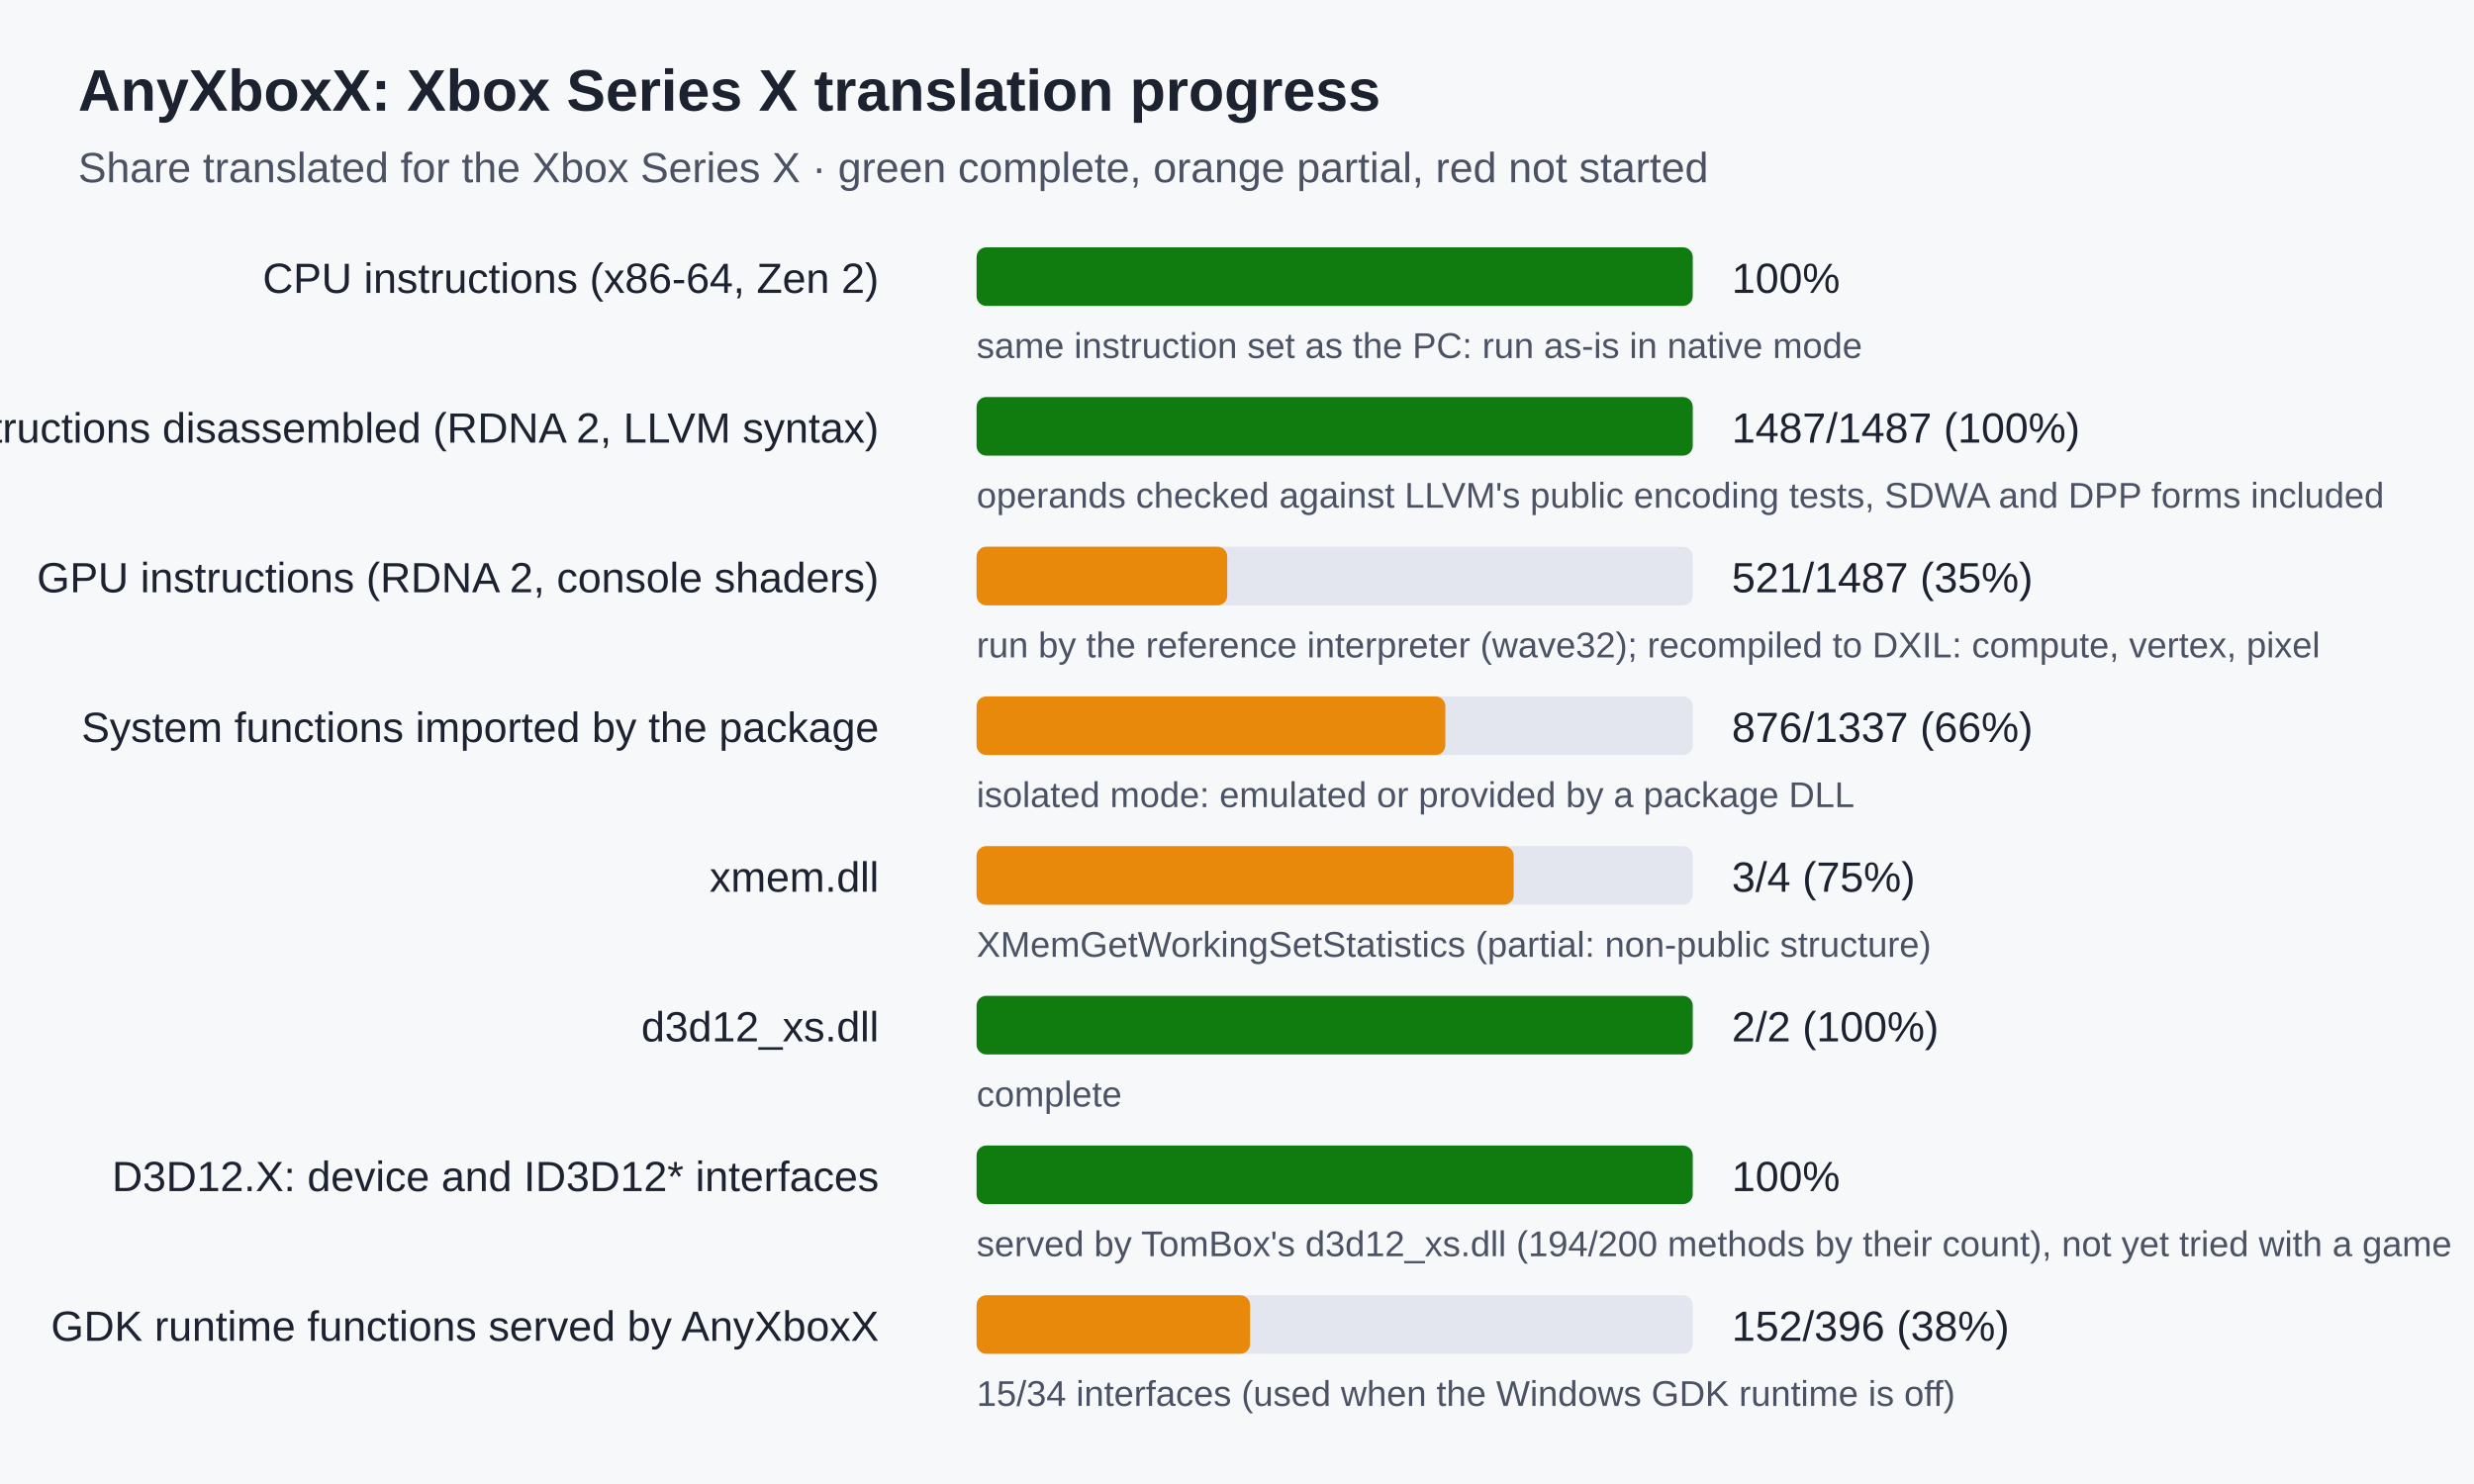
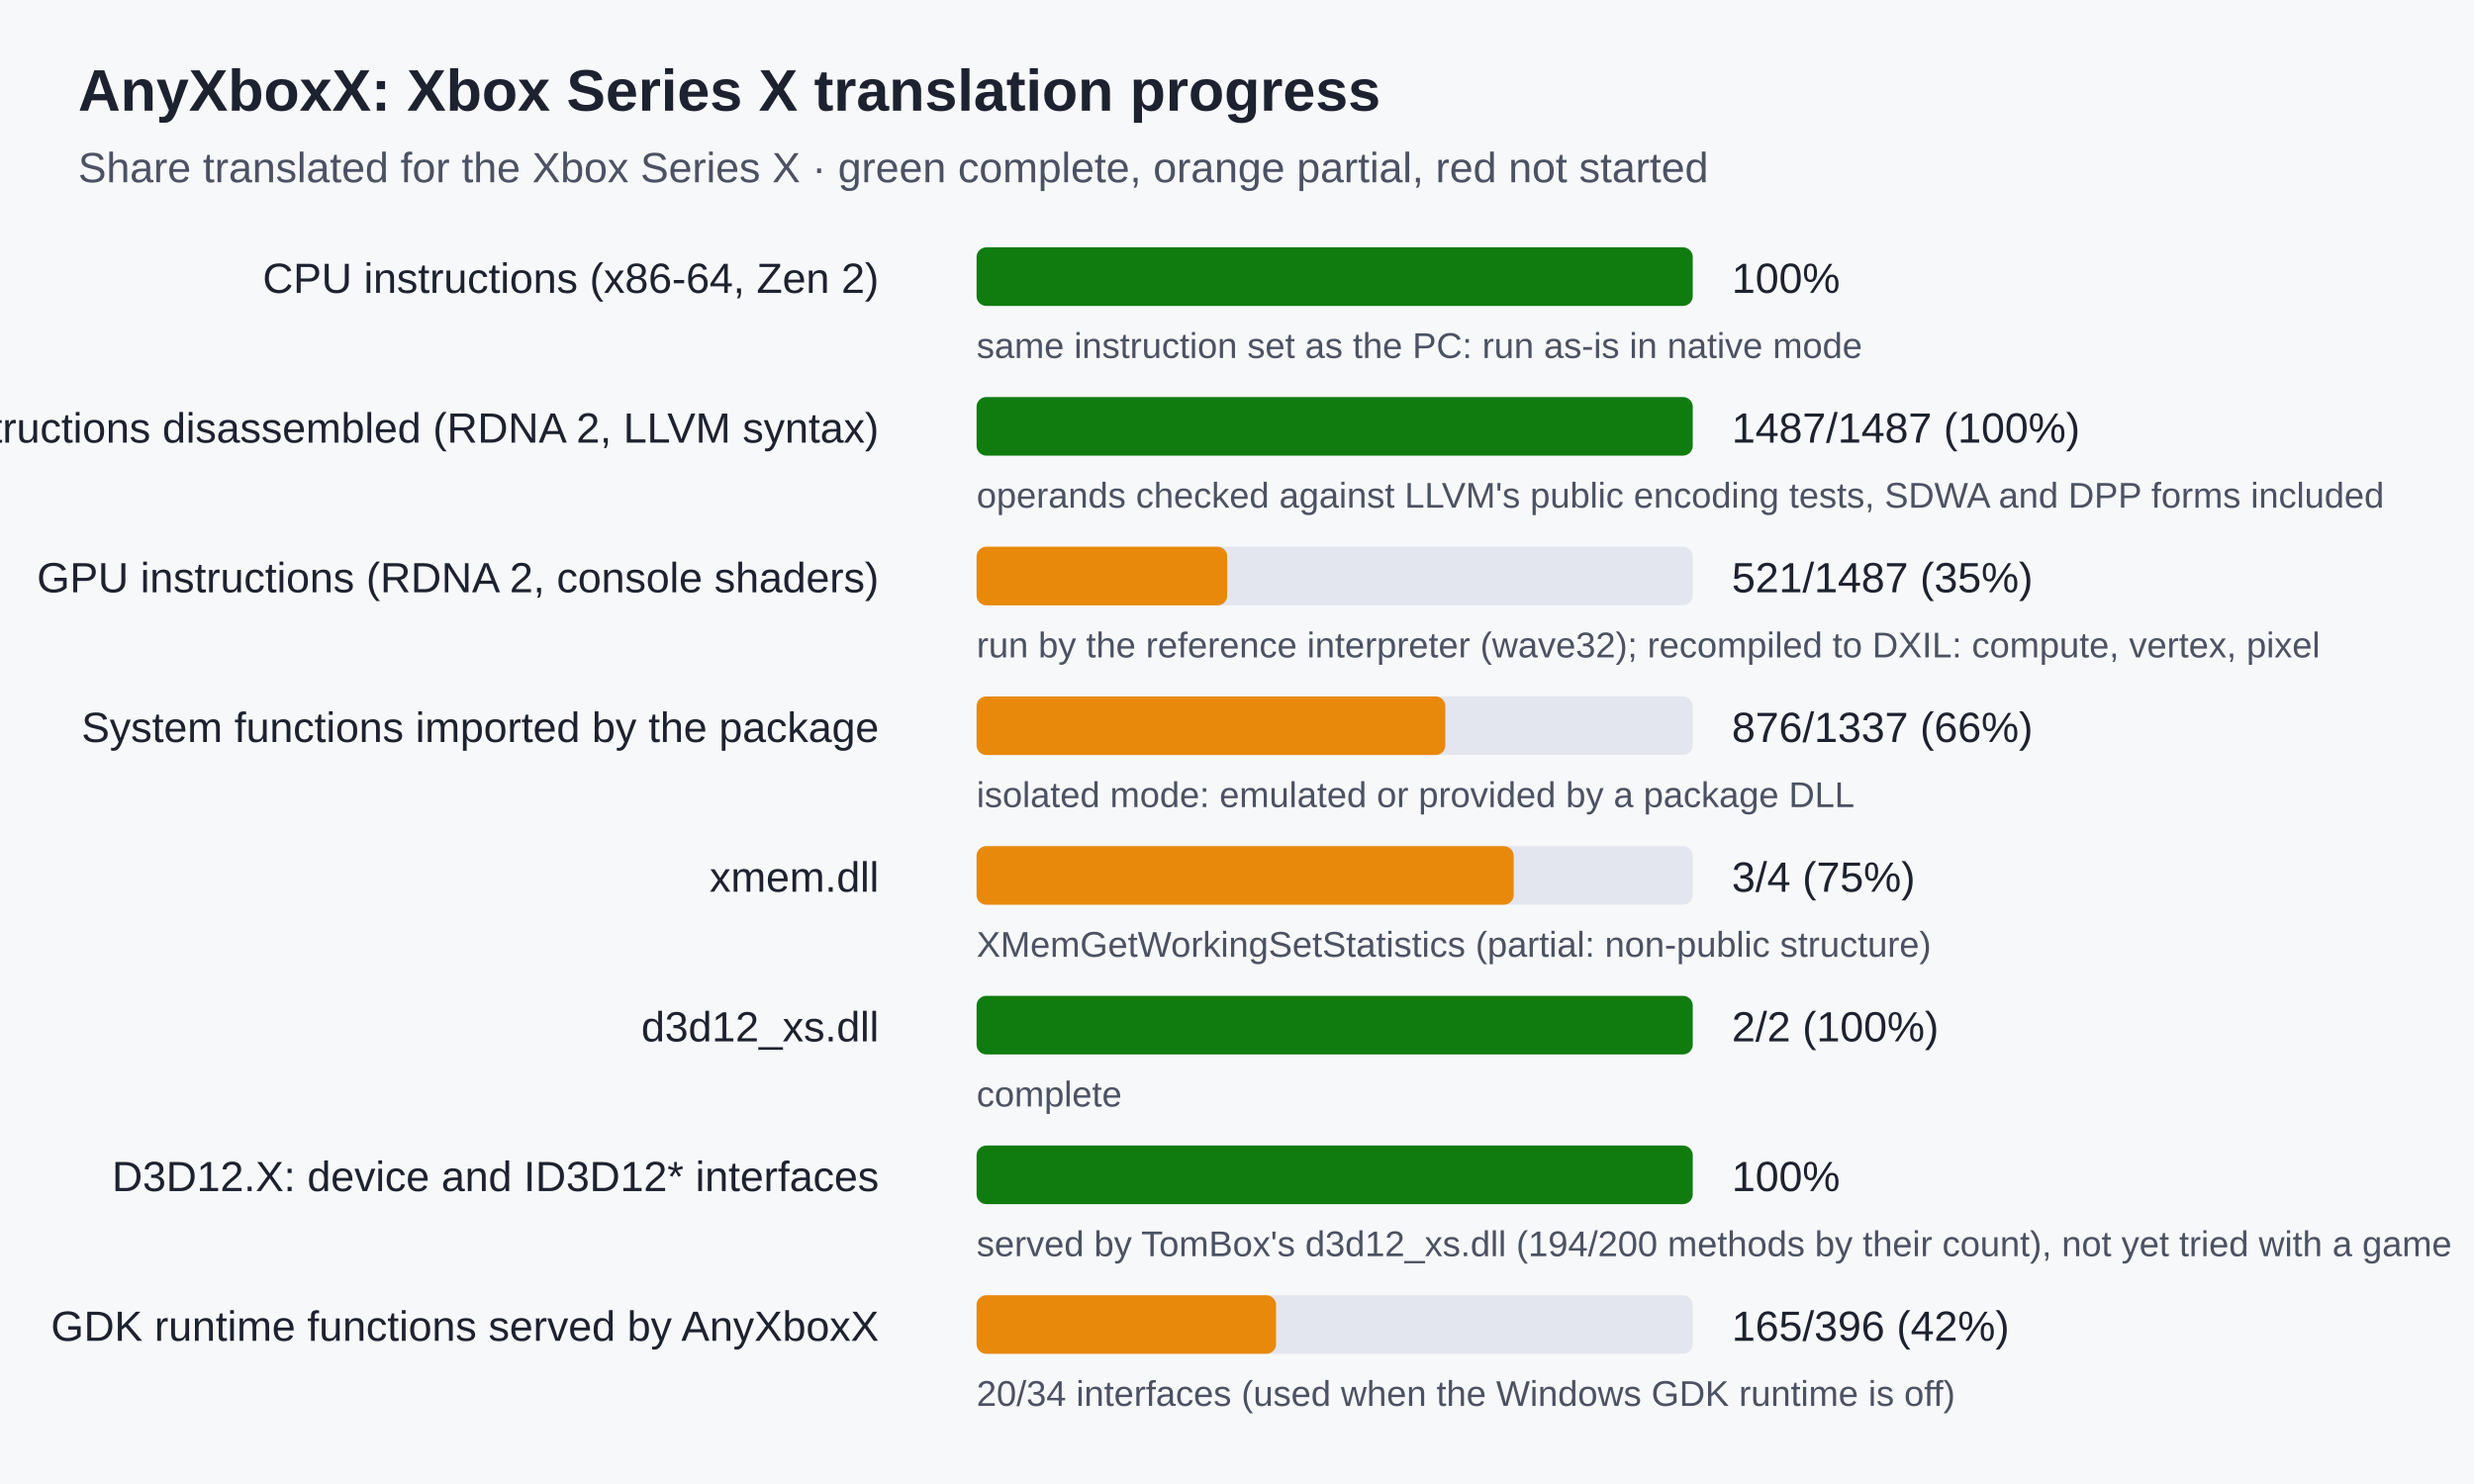
<svg xmlns="http://www.w3.org/2000/svg" width="760" height="456" viewBox="0 0 760 456" font-family="Segoe UI, Arial, sans-serif" font-size="13">
  <rect width="760" height="456" fill="#f7f8fa" />
  <text x="24" y="34" font-size="18" font-weight="600" fill="#1d2230">AnyXboxX: Xbox Series X translation progress</text>
  <text x="24" y="56" fill="#4b5263">Share translated for the Xbox Series X · green complete, orange partial, red not started</text>
  <text x="270" y="90" text-anchor="end" fill="#1d2230">CPU instructions (x86-64, Zen 2)</text>
  <rect x="300" y="76" width="220" height="18" rx="3" fill="#e3e6ee" />
  <rect x="300" y="76" width="220" height="18" rx="3" fill="#107c10" />
  <text x="532" y="90" fill="#1d2230">100%</text>
  <text x="300" y="110" font-size="11" fill="#4b5263">same instruction set as the PC: run as-is in native mode</text>
  <text x="270" y="136" text-anchor="end" fill="#1d2230">GPU instructions disassembled (RDNA 2, LLVM syntax)</text>
  <rect x="300" y="122" width="220" height="18" rx="3" fill="#e3e6ee" />
  <rect x="300" y="122" width="220" height="18" rx="3" fill="#107c10" />
  <text x="532" y="136" fill="#1d2230">1487/1487 (100%)</text>
  <text x="300" y="156" font-size="11" fill="#4b5263">operands checked against LLVM's public encoding tests, SDWA and DPP forms included</text>
  <text x="270" y="182" text-anchor="end" fill="#1d2230">GPU instructions (RDNA 2, console shaders)</text>
  <rect x="300" y="168" width="220" height="18" rx="3" fill="#e3e6ee" />
  <rect x="300" y="168" width="77" height="18" rx="3" fill="#e8890c" />
  <text x="532" y="182" fill="#1d2230">521/1487 (35%)</text>
  <text x="300" y="202" font-size="11" fill="#4b5263">run by the reference interpreter (wave32); recompiled to DXIL: compute, vertex, pixel</text>
  <text x="270" y="228" text-anchor="end" fill="#1d2230">System functions imported by the package</text>
  <rect x="300" y="214" width="220" height="18" rx="3" fill="#e3e6ee" />
  <rect x="300" y="214" width="144" height="18" rx="3" fill="#e8890c" />
  <text x="532" y="228" fill="#1d2230">876/1337 (66%)</text>
  <text x="300" y="248" font-size="11" fill="#4b5263">isolated mode: emulated or provided by a package DLL</text>
  <text x="270" y="274" text-anchor="end" fill="#1d2230">xmem.dll</text>
  <rect x="300" y="260" width="220" height="18" rx="3" fill="#e3e6ee" />
  <rect x="300" y="260" width="165" height="18" rx="3" fill="#e8890c" />
  <text x="532" y="274" fill="#1d2230">3/4 (75%)</text>
  <text x="300" y="294" font-size="11" fill="#4b5263">XMemGetWorkingSetStatistics (partial: non-public structure)</text>
  <text x="270" y="320" text-anchor="end" fill="#1d2230">d3d12_xs.dll</text>
  <rect x="300" y="306" width="220" height="18" rx="3" fill="#e3e6ee" />
  <rect x="300" y="306" width="220" height="18" rx="3" fill="#107c10" />
  <text x="532" y="320" fill="#1d2230">2/2 (100%)</text>
  <text x="300" y="340" font-size="11" fill="#4b5263">complete</text>
  <text x="270" y="366" text-anchor="end" fill="#1d2230">D3D12.X: device and ID3D12* interfaces</text>
  <rect x="300" y="352" width="220" height="18" rx="3" fill="#e3e6ee" />
  <rect x="300" y="352" width="220" height="18" rx="3" fill="#107c10" />
  <text x="532" y="366" fill="#1d2230">100%</text>
  <text x="300" y="386" font-size="11" fill="#4b5263">served by TomBox's d3d12_xs.dll (194/200 methods by their count), not yet tried with a game</text>
  <text x="270" y="412" text-anchor="end" fill="#1d2230">GDK runtime functions served by AnyXboxX</text>
  <rect x="300" y="398" width="220" height="18" rx="3" fill="#e3e6ee" />
-   <rect x="300" y="398" width="84" height="18" rx="3" fill="#e8890c" />
-   <text x="532" y="412" fill="#1d2230">152/396 (38%)</text>
-   <text x="300" y="432" font-size="11" fill="#4b5263">15/34 interfaces (used when the Windows GDK runtime is off)</text>
+   <rect x="300" y="398" width="92" height="18" rx="3" fill="#e8890c" />
+   <text x="532" y="412" fill="#1d2230">165/396 (42%)</text>
+   <text x="300" y="432" font-size="11" fill="#4b5263">20/34 interfaces (used when the Windows GDK runtime is off)</text>
</svg>
